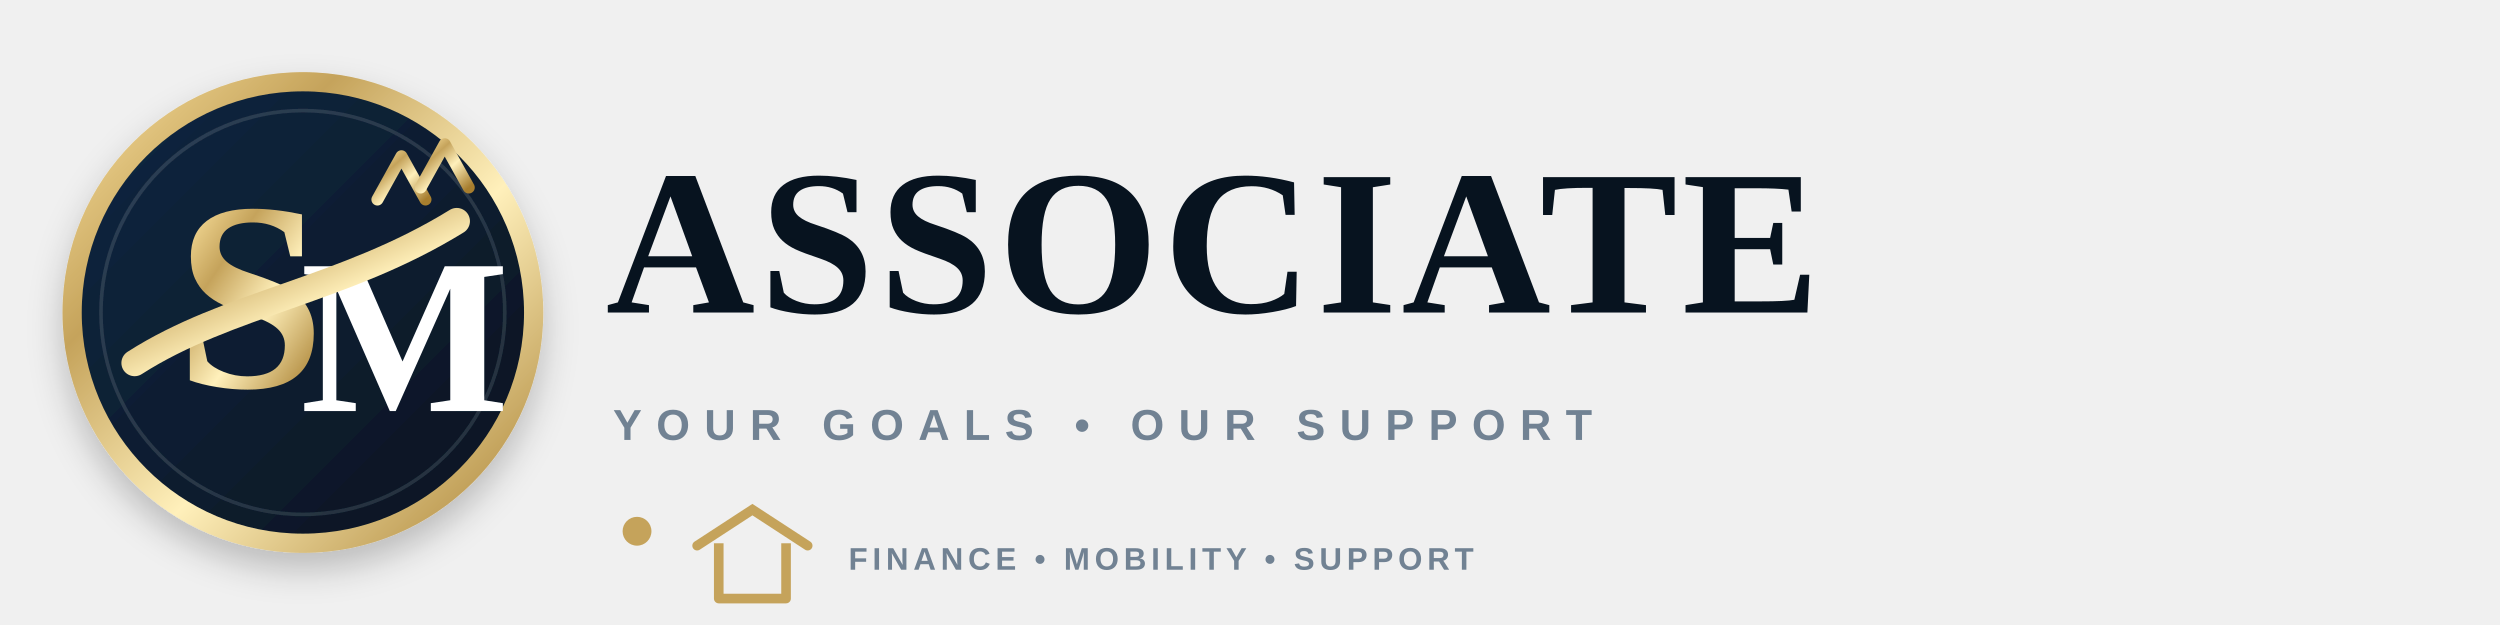
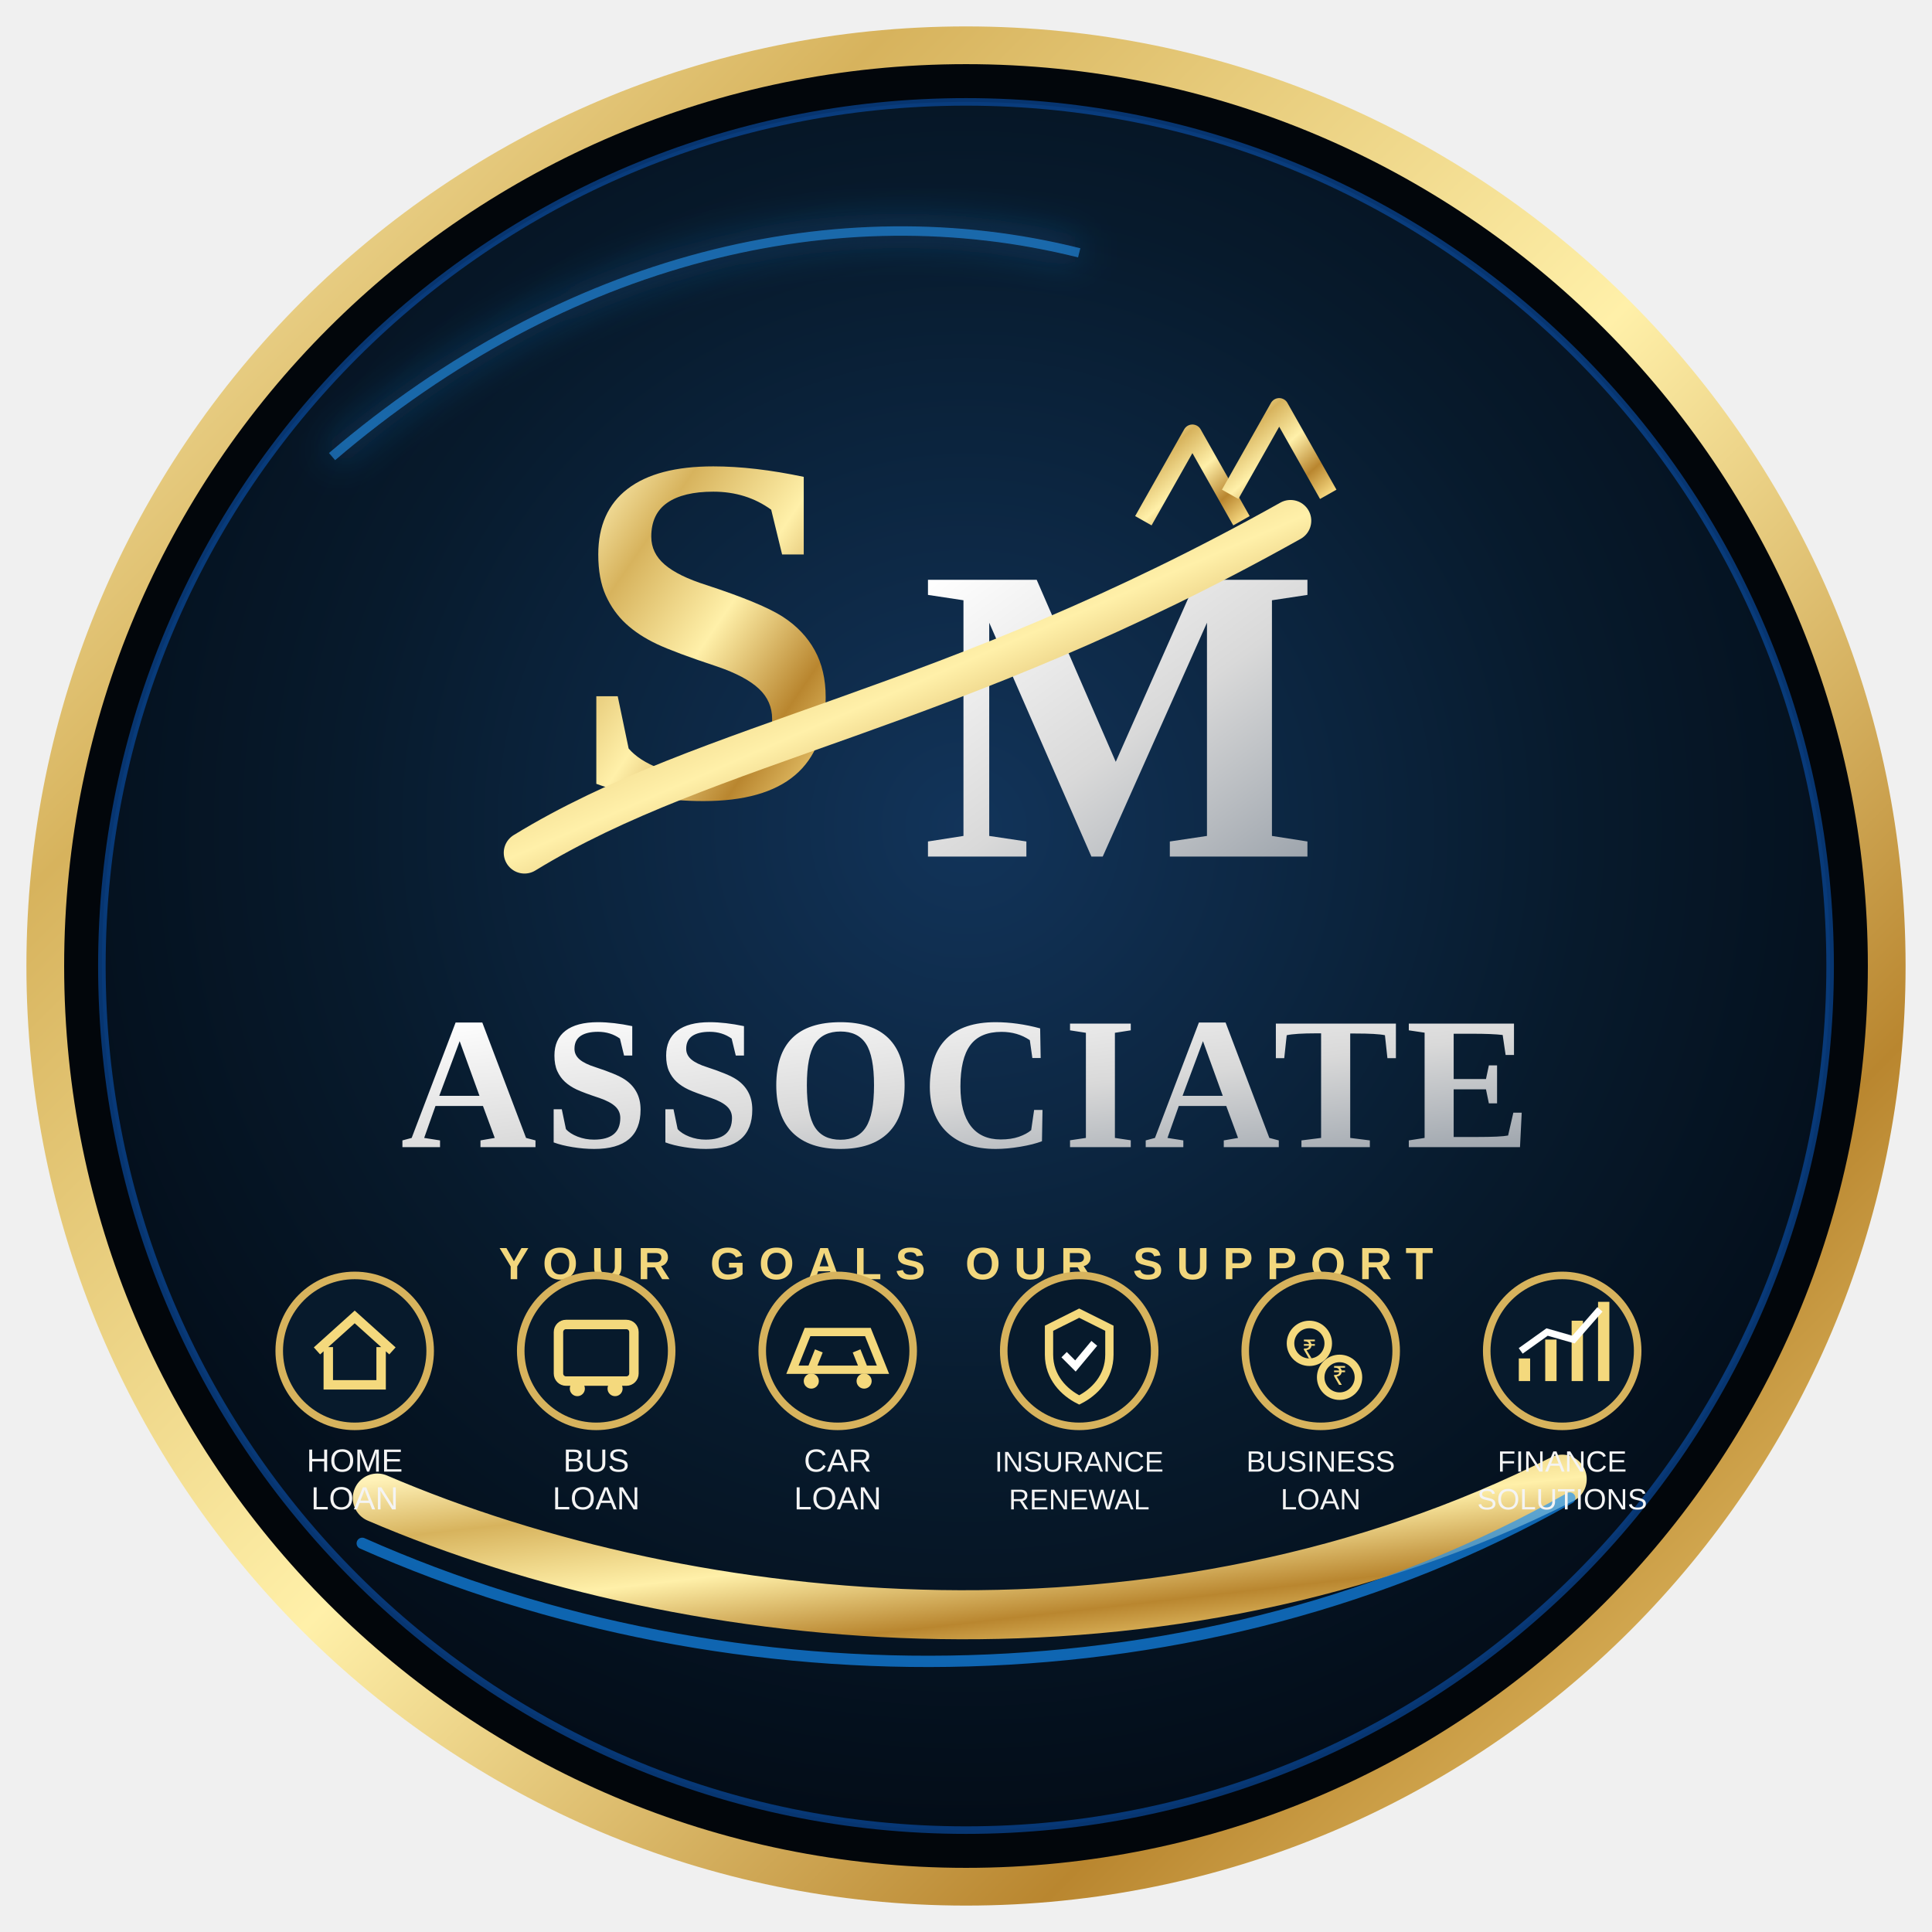
- <svg xmlns="http://www.w3.org/2000/svg" viewBox="0 0 1040 260" role="img" aria-labelledby="title desc">
+ <svg xmlns="http://www.w3.org/2000/svg" viewBox="0 0 512 512" role="img" aria-labelledby="title desc">
  <defs>
+     <radialGradient id="bg" cx="50%" cy="42%" r="65%">
+       <stop offset="0" stop-color="#12345a" />
+       <stop offset=".55" stop-color="#071a2c" />
+       <stop offset="1" stop-color="#020811" />
+     </radialGradient>
    <linearGradient id="gold" x1="0" y1="0" x2="1" y2="1">
-       <stop offset="0" stop-color="#f8df9b" />
-       <stop offset=".28" stop-color="#c5a35b" />
-       <stop offset=".58" stop-color="#fff0bb" />
-       <stop offset="1" stop-color="#a77e2f" />
+       <stop offset="0" stop-color="#fff2b8" />
+       <stop offset=".22" stop-color="#d7b35d" />
+       <stop offset=".5" stop-color="#fff0a9" />
+       <stop offset=".78" stop-color="#b9862f" />
+       <stop offset="1" stop-color="#f5d77f" />
    </linearGradient>
-     <linearGradient id="navy" x1="0" y1="0" x2="1" y2="1">
-       <stop offset="0" stop-color="#122842" />
-       <stop offset="1" stop-color="#07131f" />
+     <linearGradient id="silver" x1="0" y1="0" x2="1" y2="1">
+       <stop offset="0" stop-color="#ffffff" />
+       <stop offset=".55" stop-color="#d9d9d9" />
+       <stop offset="1" stop-color="#9ea5ad" />
    </linearGradient>
-     <filter id="shadow" x="-30%" y="-30%" width="160%" height="160%">
-       <feDropShadow dx="0" dy="7" stdDeviation="7" flood-color="#000" flood-opacity=".22" />
+     <filter id="glow" x="-40%" y="-40%" width="180%" height="180%">
+       <feGaussianBlur stdDeviation="5" result="blur" />
+       <feMerge>
+         <feMergeNode in="blur" />
+         <feMergeNode in="SourceGraphic" />
+       </feMerge>
    </filter>
  </defs>
-   <g filter="url(#shadow)">
-     <circle cx="126" cy="130" r="96" fill="url(#navy)" stroke="url(#gold)" stroke-width="8" />
-     <circle cx="126" cy="130" r="84" fill="none" stroke="rgba(255,255,255,.12)" stroke-width="1.5" />
-     <text x="73" y="161" font-family="Georgia, Times New Roman, serif" font-size="112" font-weight="700" fill="url(#gold)">S</text>
-     <text x="125" y="171" font-family="Georgia, Times New Roman, serif" font-size="92" font-weight="700" fill="#fff">M</text>
-     <path d="M56 151 C95 126 143 121 190 92" fill="none" stroke="url(#gold)" stroke-width="11" stroke-linecap="round" />
-     <path d="M157 83 l10 -18 10 18" fill="none" stroke="url(#gold)" stroke-width="5" stroke-linecap="round" stroke-linejoin="round" />
-     <path d="M175 78 l10 -18 10 18" fill="none" stroke="url(#gold)" stroke-width="5" stroke-linecap="round" stroke-linejoin="round" />
+   <circle cx="256" cy="256" r="244" fill="#02060b" stroke="url(#gold)" stroke-width="10" />
+   <circle cx="256" cy="256" r="229" fill="url(#bg)" stroke="#0b5cc2" stroke-opacity=".55" stroke-width="2" />
+   <path d="M88 121 C150 68 222 51 286 67" fill="none" stroke="#2b9dff" stroke-opacity=".55" stroke-width="2.5" filter="url(#glow)" />
+   <path d="M100 397 C184 433 309 445 414 392" fill="none" stroke="url(#gold)" stroke-width="13" stroke-linecap="round" />
+   <path d="M96 409 C195 453 319 452 416 397" fill="none" stroke="#1592ff" stroke-opacity=".65" stroke-width="3" stroke-linecap="round" />
+   <g transform="translate(0,-8)">
+     <text x="151" y="219" font-family="Georgia, Times New Roman, serif" font-size="132" font-weight="700" fill="url(#gold)">S</text>
+     <text x="244" y="235" font-family="Georgia, Times New Roman, serif" font-size="112" font-weight="700" fill="url(#silver)">M</text>
+     <path d="M139 234 C188 204 251 197 342 146" fill="none" stroke="url(#gold)" stroke-width="11" stroke-linecap="round" />
+     <path d="M303 146 l13 -23 13 23" fill="none" stroke="url(#gold)" stroke-width="5" stroke-linejoin="round" />
+     <path d="M326 139 l13 -23 13 23" fill="none" stroke="url(#gold)" stroke-width="5" stroke-linejoin="round" />
  </g>
-   <g transform="translate(252 48)">
-     <text x="0" y="82" font-family="Georgia, Times New Roman, serif" font-size="86" font-weight="700" letter-spacing="1.8" fill="#07131f">ASSOCIATE</text>
-     <path d="M4 104 H760" stroke="url(#gold)" stroke-width="3" stroke-linecap="round" />
-     <text x="3" y="135" font-family="Arial, Helvetica, sans-serif" font-size="18" font-weight="700" letter-spacing="6" fill="#718293">YOUR GOALS  •  OUR SUPPORT</text>
-     <g transform="translate(3 164)">
-       <circle cx="10" cy="9" r="6" fill="#c5a35b" />
-       <path d="M35 15 L58 0 L81 15" fill="none" stroke="#c5a35b" stroke-width="4" stroke-linecap="round" />
-       <path d="M44 14 V37 H72 V14" fill="none" stroke="#c5a35b" stroke-width="4" stroke-linejoin="round" />
-       <text x="98" y="25" font-family="Arial, Helvetica, sans-serif" font-size="13" font-weight="700" letter-spacing="2" fill="#718293">FINANCE • MOBILITY • SUPPORT</text>
+   <text x="256" y="304" text-anchor="middle" font-family="Georgia, Times New Roman, serif" font-size="50" font-weight="700" letter-spacing="1.8" fill="url(#silver)">ASSOCIATE</text>
+   <path d="M121 321 H190 M322 321 H391" stroke="url(#gold)" stroke-width="2" />
+   <text x="256" y="339" text-anchor="middle" font-family="Arial, Helvetica, sans-serif" font-size="12" font-weight="700" letter-spacing="3.6" fill="#f2d77d">YOUR GOALS  OUR SUPPORT</text>
+   <g transform="translate(94 358)" font-family="Arial, Helvetica, sans-serif" text-anchor="middle">
+     <g transform="translate(0 0)">
+       <circle cx="0" cy="0" r="20" fill="#071a2c" stroke="#d7b35d" stroke-width="2" />
+       <path d="M-10 0 L0 -9 L10 0 M-7 -1 V9 H7 V-1" fill="none" stroke="#f4d97d" stroke-width="2.5" />
+       <text y="32" font-size="8.5" fill="#f4f4f4">HOME</text>
+       <text y="42" font-size="8.5" fill="#f4f4f4">LOAN</text>
+     </g>
+     <g transform="translate(64 0)">
+       <circle cx="0" cy="0" r="20" fill="#071a2c" stroke="#d7b35d" stroke-width="2" />
+       <rect x="-10" y="-7" width="20" height="15" rx="2" fill="none" stroke="#f4d97d" stroke-width="2.5" />
+       <circle cx="-5" cy="10" r="2" fill="#f4d97d" />
+       <circle cx="5" cy="10" r="2" fill="#f4d97d" />
+       <text y="32" font-size="8.5" fill="#f4f4f4">BUS</text>
+       <text y="42" font-size="8.5" fill="#f4f4f4">LOAN</text>
+     </g>
+     <g transform="translate(128 0)">
+       <circle cx="0" cy="0" r="20" fill="#071a2c" stroke="#d7b35d" stroke-width="2" />
+       <path d="M-12 5 L-8 -5 H8 L12 5 Z M-7 5 l2 -5 M7 5 l-2 -5" fill="none" stroke="#f4d97d" stroke-width="2.2" />
+       <circle cx="-7" cy="8" r="2" fill="#f4d97d" />
+       <circle cx="7" cy="8" r="2" fill="#f4d97d" />
+       <text y="32" font-size="8.5" fill="#f4f4f4">CAR</text>
+       <text y="42" font-size="8.5" fill="#f4f4f4">LOAN</text>
+     </g>
+     <g transform="translate(192 0)">
+       <circle cx="0" cy="0" r="20" fill="#071a2c" stroke="#d7b35d" stroke-width="2" />
+       <path d="M0 -10 L8 -6 V1 C8 7 4 11 0 13 C-4 11 -8 7 -8 1 V-6 Z" fill="none" stroke="#f4d97d" stroke-width="2.2" />
+       <path d="M-4 1 l3 3 5 -6" fill="none" stroke="#fff" stroke-width="2" />
+       <text y="32" font-size="7.6" fill="#f4f4f4">INSURANCE</text>
+       <text y="42" font-size="7.6" fill="#f4f4f4">RENEWAL</text>
+     </g>
+     <g transform="translate(256 0)">
+       <circle cx="0" cy="0" r="20" fill="#071a2c" stroke="#d7b35d" stroke-width="2" />
+       <circle cx="-3" cy="-2" r="5" fill="none" stroke="#f4d97d" stroke-width="2" />
+       <text x="-3" y="2" font-size="7" fill="#f4d97d">₹</text>
+       <circle cx="5" cy="7" r="5" fill="none" stroke="#f4d97d" stroke-width="2" />
+       <text x="5" y="9" font-size="7" fill="#f4d97d">₹</text>
+       <text y="32" font-size="7.8" fill="#f4f4f4">BUSINESS</text>
+       <text y="42" font-size="7.8" fill="#f4f4f4">LOAN</text>
+     </g>
+     <g transform="translate(320 0)">
+       <circle cx="0" cy="0" r="20" fill="#071a2c" stroke="#d7b35d" stroke-width="2" />
+       <path d="M-10 8 V2 M-3 8 V-3 M4 8 V-8 M11 8 V-13" stroke="#f4d97d" stroke-width="3" />
+       <path d="M-11 0 L-4 -5 L3 -3 L10 -11" fill="none" stroke="#fff" stroke-width="1.8" />
+       <text y="32" font-size="7.8" fill="#f4f4f4">FINANCE</text>
+       <text y="42" font-size="7.8" fill="#f4f4f4">SOLUTIONS</text>
    </g>
  </g>
</svg>
